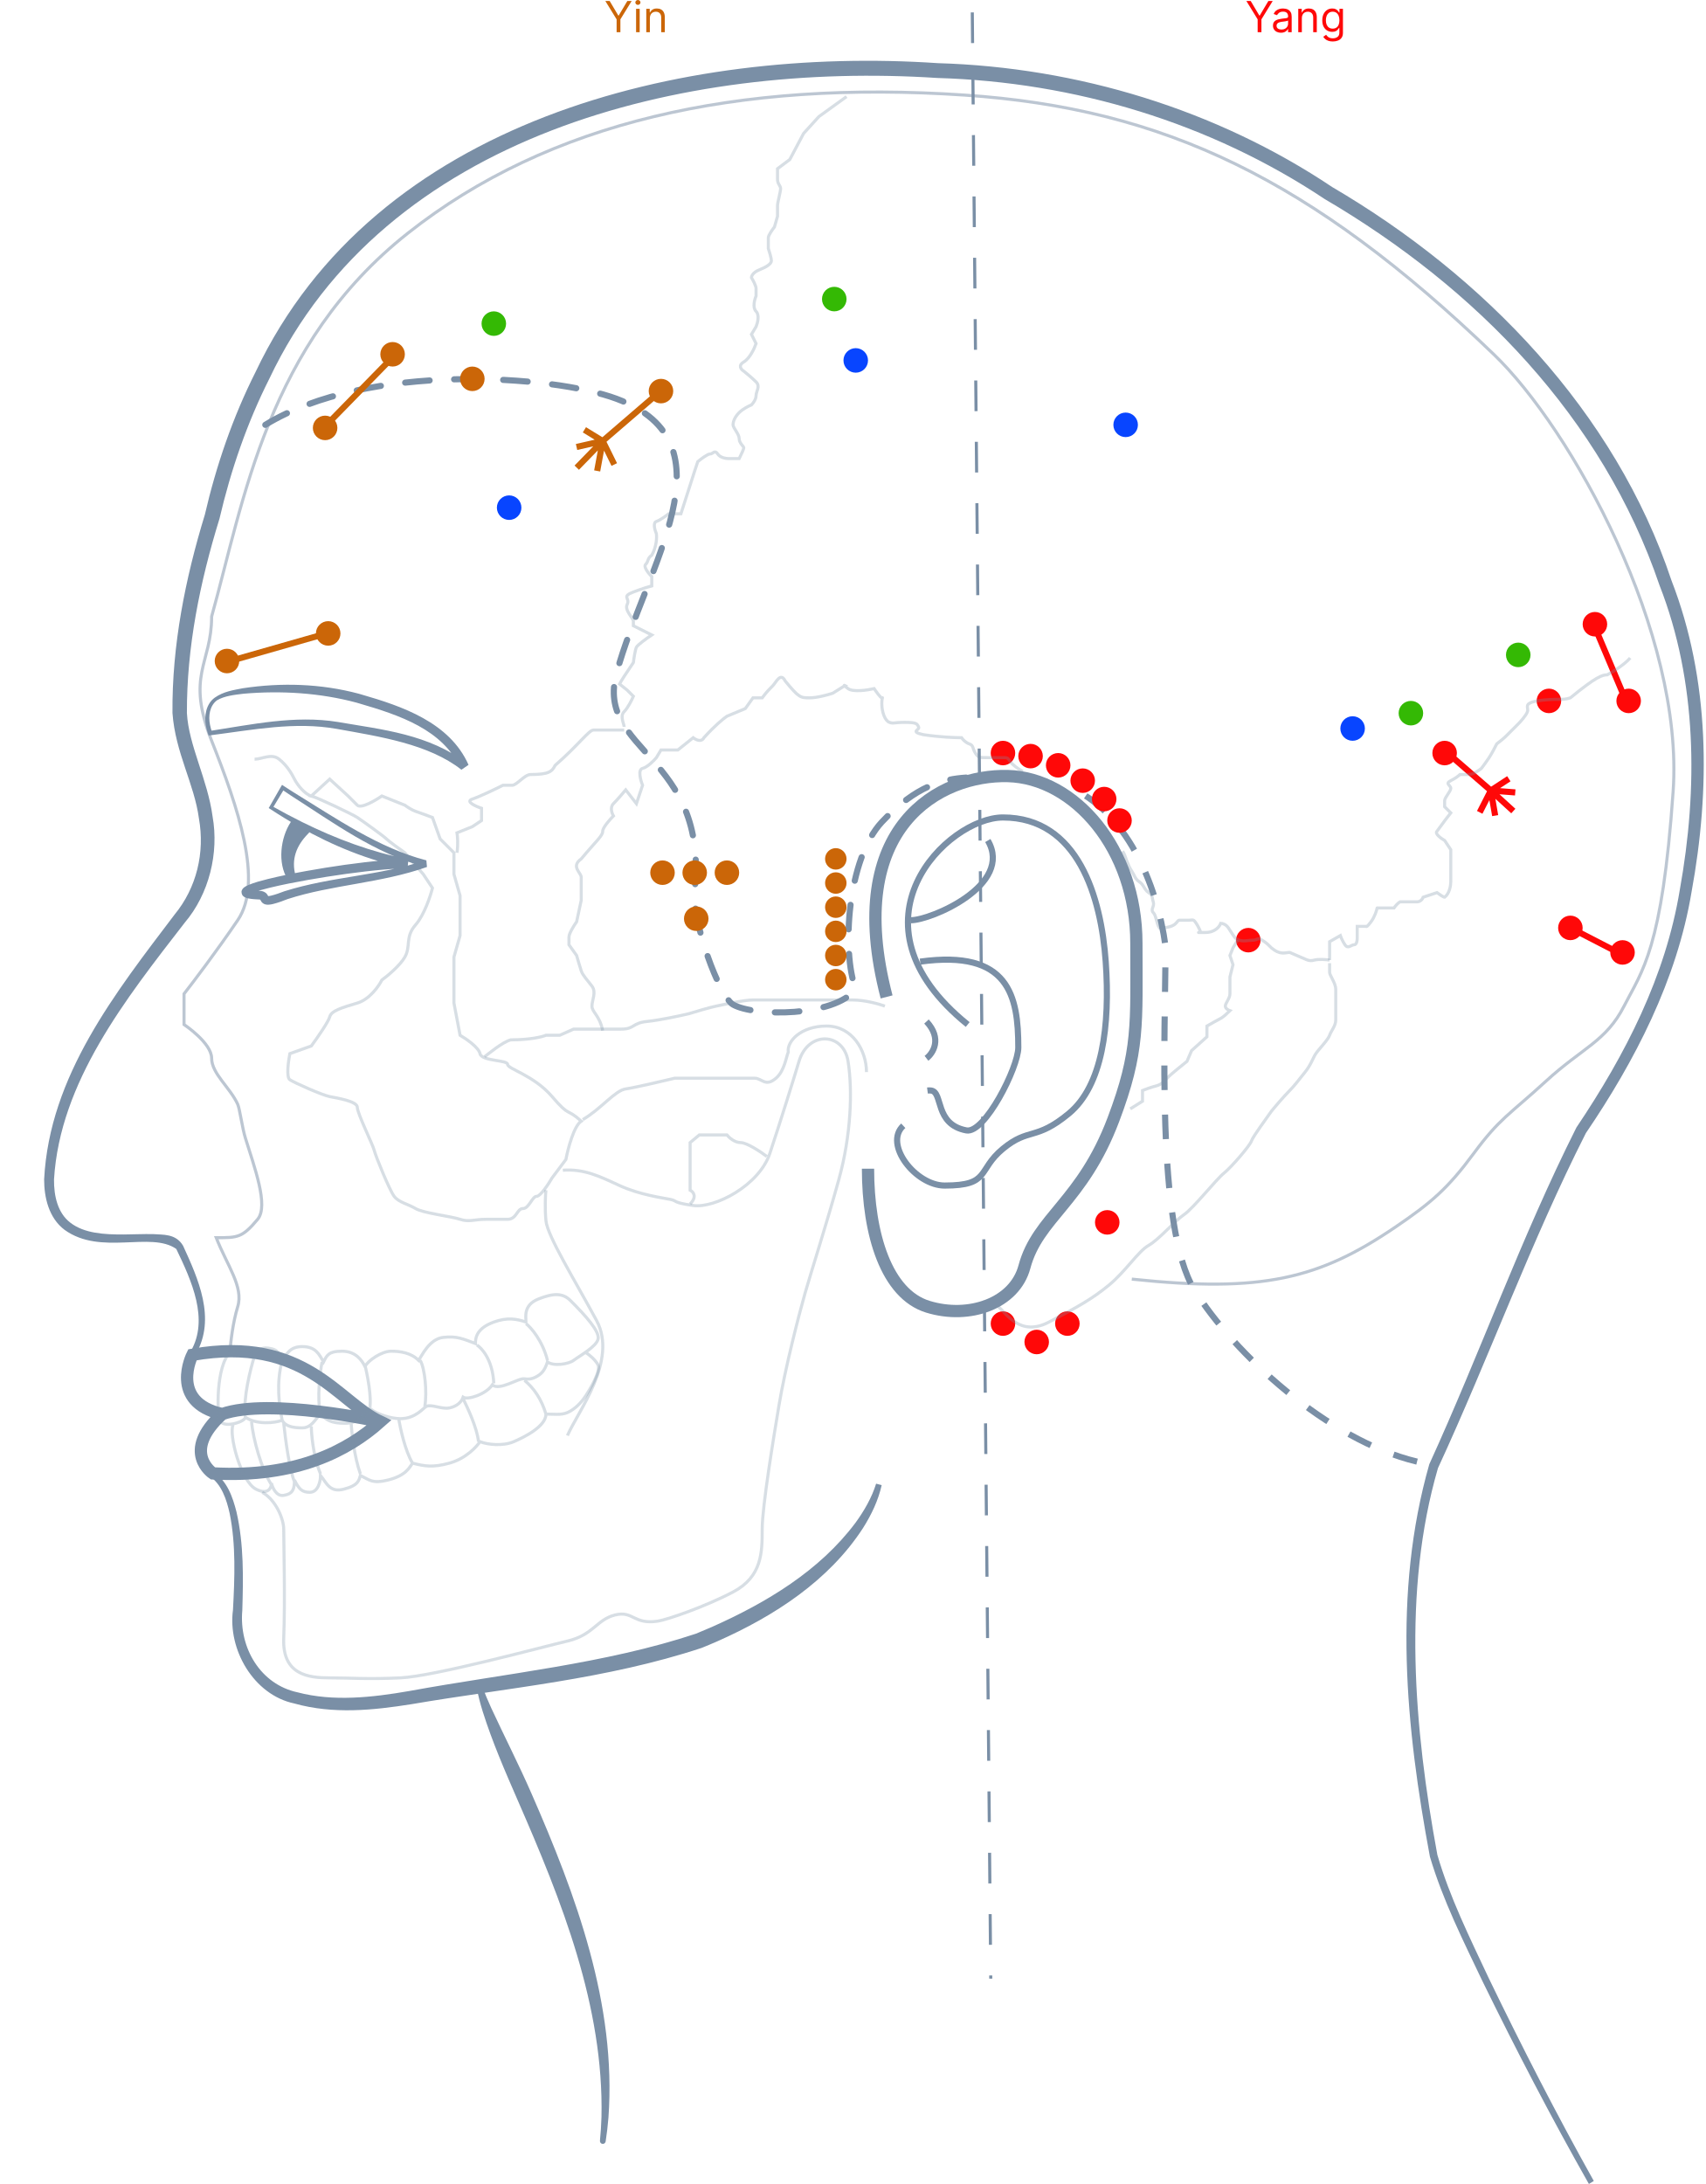
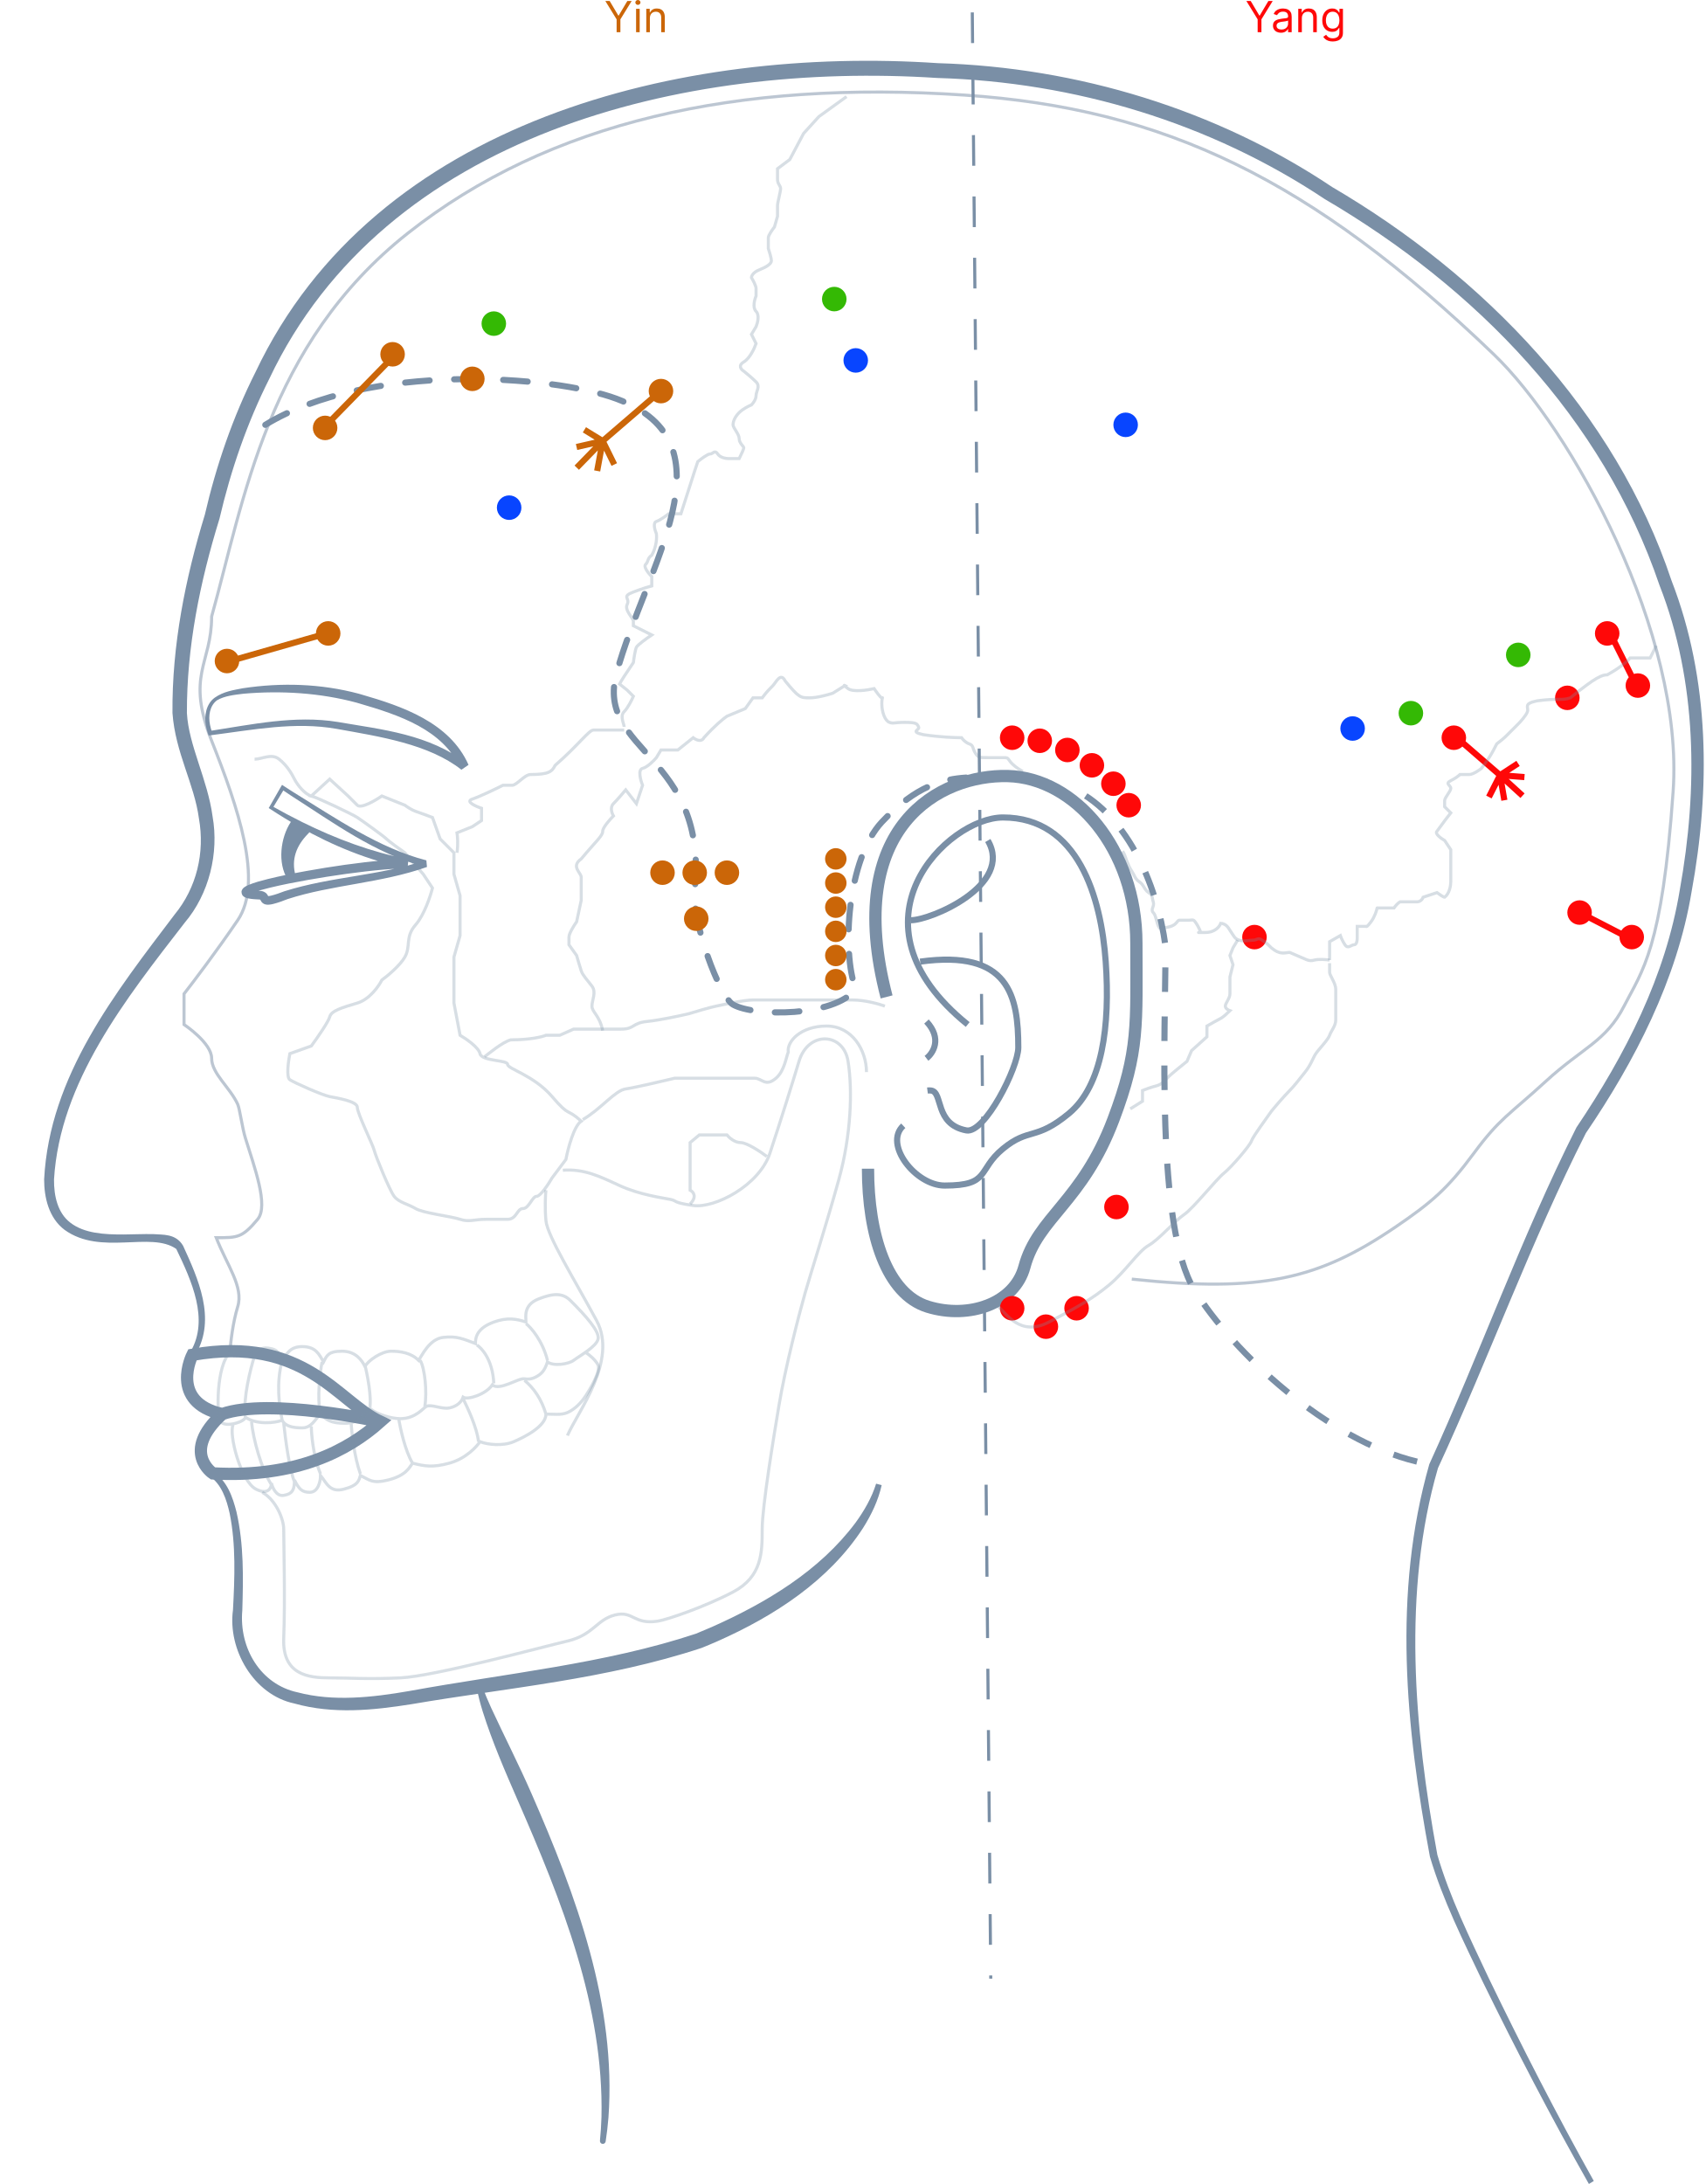
<svg xmlns="http://www.w3.org/2000/svg" width="556" height="712" viewBox="0 0 556 712" fill="none">
  <g id="Side">
    <g id="Eye organ">
      <path id="eye" d="M88.659 262.77C88.464 263.091 88.269 263.411 88.075 263.732C91.197 265.776 94.407 267.75 97.673 269.591C108.517 275.712 120.249 280.532 132.583 283.04L132.872 280.103C130.279 280.097 127.685 280.263 125.148 280.475C116.627 281.222 108.173 282.469 99.781 283.97C95.573 284.735 91.418 285.557 87.209 286.6C85.121 287.136 83.03 287.657 80.914 288.549C80.617 288.68 80.31 288.83 80.049 288.986C79.9 289.073 79.686 289.212 79.515 289.357C79.425 289.431 79.337 289.513 79.249 289.61C79.108 289.766 78.957 289.967 78.847 290.253C78.568 290.811 78.867 291.819 79.295 292.136C79.535 292.352 79.591 292.369 79.714 292.446C79.825 292.51 79.934 292.562 80.043 292.609C80.153 292.655 80.263 292.695 80.375 292.731C80.481 292.765 80.53 292.779 80.61 292.801C80.758 292.841 80.913 292.877 81.076 292.91C81.437 292.982 81.683 293.016 81.96 293.052C82.234 293.087 82.549 293.12 82.85 293.145C83.344 293.187 83.894 293.22 84.507 293.244C84.786 293.245 84.98 293.338 84.877 293.283C84.836 293.256 84.799 293.182 84.847 293.268C84.897 293.346 84.971 293.591 85.242 293.978C85.506 294.374 86.073 294.738 86.483 294.834C86.896 294.948 87.241 294.949 87.511 294.941C88.08 294.915 88.523 294.822 88.976 294.719C90.691 294.298 92.197 293.715 93.748 293.117C108.116 288.439 124.292 287.931 139.204 282.642L139.011 280.482C123.594 276.538 109.51 266.754 95.625 258.239C94.578 257.57 93.543 256.903 92.522 256.243L91.964 255.865L91.61 256.454C90.367 258.624 89.124 260.795 87.882 262.966C88.205 263.156 88.528 263.346 88.852 263.536C90.142 261.393 91.432 259.25 92.722 257.106L91.81 257.317C92.818 258.001 93.842 258.69 94.878 259.383C108.744 268.235 122.147 278.185 138.673 282.69L138.48 280.529C123.814 285.514 108.123 285.716 92.755 290.546C91.26 291.112 89.75 291.668 88.348 291.997C87.994 292.077 87.655 292.134 87.415 292.14C87.305 292.145 87.214 292.128 87.249 292.134C87.272 292.125 87.482 292.257 87.514 292.322C87.555 292.492 87.332 291.595 86.559 291.02C85.803 290.485 85.145 290.457 84.628 290.419C84.05 290.393 83.54 290.358 83.099 290.318C82.829 290.293 82.555 290.263 82.327 290.232C82.099 290.201 81.898 290.171 81.649 290.12C81.422 290.071 81.284 290.033 81.159 289.982C81.132 289.977 81.105 289.931 81.262 290.065C81.347 290.144 81.487 290.316 81.554 290.572C81.624 290.832 81.586 291.1 81.521 291.264C81.368 291.603 81.328 291.552 81.344 291.556C81.354 291.547 81.43 291.494 81.503 291.452C81.628 291.378 81.838 291.274 82.066 291.175C83.774 290.462 85.896 289.917 87.906 289.418C92.013 288.422 96.135 287.624 100.303 286.88C108.616 285.422 117.03 284.197 125.401 283.464C127.887 283.256 130.428 283.084 132.872 283.069L133.161 280.132C121.155 277.803 109.553 273.472 98.516 268.001C95.192 266.355 91.897 264.591 88.659 262.77ZM88.075 263.732L88.659 262.77L88.852 263.536L87.882 262.966L87.605 263.425L88.075 263.732Z" fill="#7A8FA6" />
      <path id="eye1" d="M100.926 271.292C99.064 269.886 97.201 268.48 95.339 267.074C95.155 267.379 94.985 267.671 94.808 267.981C91.379 273.183 90.486 281.408 93.735 286.597C93.889 286.901 94.045 287.19 94.209 287.486C95.016 287.148 95.822 286.809 96.629 286.471C96.543 286.171 96.467 285.883 96.392 285.585C94.839 280.127 96.673 275.708 100.324 271.926C100.524 271.71 100.719 271.506 100.926 271.292Z" fill="#7A8FA6" />
      <path id="eyebrow" d="M70.036 227.427C70.265 227.724 70.494 228.02 70.724 228.317C73.146 226.867 76.423 226.518 79.44 226.154C91.743 225.086 104.388 225.888 116.201 229.055C116.492 229.137 116.781 229.222 117.067 229.308C130.286 233.173 144.396 237.806 150.246 250.65L152.557 249.062C139.799 239.281 124.682 237.883 110.161 235.369C96.14 233.078 81.928 236.233 68.447 238.285L69.163 238.729C68.867 237.988 68.626 237.119 68.467 236.282C67.88 233.383 68.36 230.113 70.724 228.317C70.494 228.02 70.265 227.724 70.036 227.427C67.178 229.472 66.546 233.377 67.121 236.52C67.278 237.455 67.494 238.347 67.837 239.271L68.043 239.758L68.553 239.715C82.52 237.936 96.135 235.178 109.839 237.631C123.92 240.159 139.769 242.556 150.443 250.938L152.755 249.35C146.601 235.445 130.931 230.196 117.933 226.436C117.631 226.345 117.327 226.256 117.02 226.169C104.61 222.853 91.744 222.478 79.194 224.371C76.081 224.976 72.875 225.432 70.036 227.427ZM70.724 228.317L70.036 227.427L70.724 228.317Z" fill="#7A8FA6" />
    </g>
    <g id="Ear organ">
      <path id="Vector 6" d="M315.5 334C274 300.5 309 266.5 327 266.5C351.5 266.5 359 292.5 360.5 313.5C362 334.5 359.375 354 348.5 363C337.625 372 335.5 367.5 327 374.5C318.5 381.5 323 386.5 308 386.5C298.513 386.5 288 373 294.5 367" stroke="#7A8FA6" stroke-width="2" />
      <path id="Vector 8" d="M302.376 355.519C302.753 355.471 303.149 355.468 303.562 355.519C307.562 356.019 304.562 366.519 315.062 368.519C321.062 369.662 332 347.981 332 341.5C332 324.692 329 309.5 300 313.5" stroke="#7A8FA6" stroke-width="2" />
      <path id="ear" d="M289.062 325C274.5 269 306.852 252.461 328.562 253C350.272 253.539 370.5 276.645 370.5 307.5C370.5 333.923 371.5 342.5 363 365C352.836 391.904 338.342 396.822 334 413C330.784 424.984 315.938 430.153 302.5 426C289.062 421.847 283 402.481 283 381" stroke="#7A8FA6" stroke-width="4" />
      <path id="Vector 7" d="M297 300C303.5 300 330.562 288.519 322.062 274.019" stroke="#7A8FA6" stroke-width="2" />
      <path id="ear-part" d="M302.062 333.019C307.262 338.619 304.229 343.353 302.062 345.019" stroke="#7A8FA6" stroke-width="2" />
    </g>
    <g id="Hair lines">
      <path id="hair_line1" d="M86.5 138.5C120 118 180.099 122.229 201 130C240 144.5 210.5 184.5 201 219.5C194.04 245.143 231 246 226.5 290C225.432 300.446 234.659 325.019 239 327.5C246 331.5 272 331.5 279 322.5C274.333 310 276.3 280 287.5 268C298.7 256 307.667 254 315 253.5" stroke="#7A8FA6" stroke-width="2" stroke-linecap="round" stroke-dasharray="8 8" />
      <path id="hair_line2" d="M462 476.499C432.683 469.489 402.125 441.012 389.417 420.514C376.709 400.015 380 335.463 380 308.5C377.2 287.7 367 264.5 348.5 256.5" stroke="#7A8FA6" stroke-width="2" stroke-dasharray="8 8" />
      <path id="coronal_line" d="M317.003 4.043L323.02 645.052" stroke="#7A8FA6" stroke-dasharray="10 10" />
    </g>
    <path id="Yang" d="M406.358 0.318H407.77L410.594 5.071H410.713L413.537 0.318H414.949L411.27 6.304V10.5H410.037V6.304L406.358 0.318ZM417.634 10.679C417.15 10.679 416.71 10.588 416.316 10.405C415.922 10.22 415.608 9.953 415.376 9.605C415.144 9.254 415.028 8.83 415.028 8.332C415.028 7.895 415.115 7.54 415.287 7.268C415.459 6.993 415.69 6.778 415.978 6.622C416.266 6.466 416.585 6.35 416.933 6.274C417.284 6.195 417.637 6.132 417.991 6.085C418.455 6.026 418.832 5.981 419.12 5.951C419.412 5.918 419.624 5.863 419.756 5.787C419.892 5.711 419.96 5.578 419.96 5.389V5.349C419.96 4.859 419.826 4.478 419.558 4.206C419.292 3.934 418.89 3.798 418.349 3.798C417.789 3.798 417.35 3.921 417.032 4.166C416.714 4.411 416.49 4.673 416.361 4.952L415.247 4.554C415.446 4.09 415.711 3.729 416.043 3.47C416.377 3.208 416.742 3.026 417.136 2.923C417.534 2.817 417.925 2.764 418.31 2.764C418.555 2.764 418.837 2.794 419.155 2.854C419.476 2.91 419.786 3.028 420.085 3.207C420.386 3.386 420.636 3.656 420.835 4.017C421.034 4.378 421.134 4.862 421.134 5.469V10.5H419.96V9.466H419.901C419.821 9.632 419.688 9.809 419.503 9.998C419.317 10.187 419.07 10.348 418.762 10.48C418.454 10.613 418.078 10.679 417.634 10.679ZM417.812 9.625C418.277 9.625 418.668 9.534 418.986 9.352C419.307 9.169 419.549 8.934 419.712 8.646C419.877 8.357 419.96 8.054 419.96 7.736V6.662C419.911 6.722 419.801 6.776 419.632 6.826C419.466 6.872 419.274 6.914 419.055 6.95C418.84 6.983 418.629 7.013 418.424 7.04C418.222 7.063 418.058 7.083 417.932 7.099C417.627 7.139 417.342 7.204 417.077 7.293C416.815 7.38 416.603 7.51 416.44 7.686C416.281 7.858 416.202 8.094 416.202 8.392C416.202 8.8 416.353 9.108 416.654 9.317C416.959 9.522 417.345 9.625 417.812 9.625ZM424.448 5.906V10.5H423.275V2.864H424.409V4.057H424.508C424.687 3.669 424.959 3.357 425.323 3.122C425.688 2.884 426.159 2.764 426.735 2.764C427.252 2.764 427.705 2.87 428.093 3.082C428.48 3.291 428.782 3.609 428.997 4.037C429.213 4.461 429.32 4.998 429.32 5.648V10.5H428.147V5.727C428.147 5.127 427.991 4.66 427.68 4.325C427.368 3.987 426.941 3.818 426.397 3.818C426.023 3.818 425.688 3.899 425.393 4.062C425.101 4.224 424.871 4.461 424.702 4.773C424.533 5.084 424.448 5.462 424.448 5.906ZM434.547 13.523C433.98 13.523 433.493 13.45 433.085 13.304C432.678 13.162 432.338 12.973 432.066 12.737C431.798 12.505 431.584 12.257 431.425 11.992L432.359 11.335C432.465 11.474 432.6 11.633 432.762 11.812C432.924 11.995 433.147 12.152 433.428 12.285C433.713 12.421 434.086 12.489 434.547 12.489C435.163 12.489 435.672 12.339 436.073 12.041C436.474 11.743 436.675 11.276 436.675 10.639V9.088H436.575C436.489 9.227 436.366 9.4 436.207 9.605C436.052 9.807 435.826 9.988 435.531 10.147C435.24 10.303 434.845 10.381 434.348 10.381C433.732 10.381 433.178 10.235 432.688 9.943C432.2 9.652 431.814 9.227 431.529 8.67C431.247 8.114 431.107 7.438 431.107 6.642C431.107 5.86 431.244 5.179 431.519 4.599C431.794 4.015 432.177 3.565 432.668 3.246C433.158 2.925 433.725 2.764 434.368 2.764C434.865 2.764 435.259 2.847 435.551 3.013C435.846 3.175 436.071 3.361 436.227 3.57C436.386 3.775 436.509 3.944 436.595 4.077H436.714V2.864H437.848V10.719C437.848 11.375 437.699 11.909 437.401 12.32C437.106 12.734 436.708 13.037 436.207 13.229C435.71 13.425 435.157 13.523 434.547 13.523ZM434.507 9.327C434.978 9.327 435.375 9.219 435.7 9.004C436.025 8.788 436.272 8.478 436.441 8.074C436.61 7.67 436.695 7.186 436.695 6.622C436.695 6.072 436.612 5.586 436.446 5.165C436.28 4.745 436.035 4.415 435.71 4.176C435.385 3.938 434.984 3.818 434.507 3.818C434.01 3.818 433.596 3.944 433.264 4.196C432.936 4.448 432.689 4.786 432.523 5.21C432.361 5.634 432.28 6.105 432.28 6.622C432.28 7.152 432.363 7.621 432.528 8.029C432.697 8.433 432.946 8.752 433.274 8.984C433.606 9.212 434.017 9.327 434.507 9.327Z" fill="#FF0808" />
    <path id="Yin" d="M197.358 0.318H198.77L201.594 5.071H201.713L204.537 0.318H205.949L202.27 6.304V10.5H201.037V6.304L197.358 0.318ZM207.384 10.5V2.864H208.558V10.5H207.384ZM207.981 1.591C207.752 1.591 207.555 1.513 207.389 1.357C207.227 1.201 207.146 1.014 207.146 0.795C207.146 0.577 207.227 0.389 207.389 0.234C207.555 0.078 207.752 0 207.981 0C208.21 0 208.405 0.078 208.568 0.234C208.733 0.389 208.816 0.577 208.816 0.795C208.816 1.014 208.733 1.201 208.568 1.357C208.405 1.513 208.21 1.591 207.981 1.591ZM211.88 5.906V10.5H210.707V2.864H211.84V4.057H211.94C212.119 3.669 212.39 3.357 212.755 3.122C213.12 2.884 213.59 2.764 214.167 2.764C214.684 2.764 215.136 2.87 215.524 3.082C215.912 3.291 216.214 3.609 216.429 4.037C216.644 4.461 216.752 4.998 216.752 5.648V10.5H215.579V5.727C215.579 5.127 215.423 4.66 215.112 4.325C214.8 3.987 214.372 3.818 213.829 3.818C213.454 3.818 213.12 3.899 212.825 4.062C212.533 4.224 212.303 4.461 212.134 4.773C211.964 5.084 211.88 5.462 211.88 5.906Z" fill="#CB6608" />
    <g id="extra-lumbar-point">
      <circle id="I-yang" cx="460" cy="232.5" r="4" fill="#34B904" />
      <path id="H-yang" d="M499 213.5C499 215.709 497.209 217.5 495 217.5C492.791 217.5 491 215.709 491 213.5C491 211.291 492.791 209.5 495 209.5C497.209 209.5 499 211.291 499 213.5Z" fill="#34B904" />
      <circle id="H-yin" cx="161" cy="105.5" r="4" fill="#34B904" />
      <path id="I-yin" d="M276 97.5C276 99.709 274.209 101.5 272 101.5C269.791 101.5 268 99.709 268 97.5C268 95.291 269.791 93.5 272 93.5C274.209 93.5 276 95.291 276 97.5Z" fill="#34B904" />
    </g>
    <g id="ear-points">
      <circle id="extra-ear-yin" cx="279" cy="117.5" r="4" fill="#0845FF" />
      <circle id="extra-ear-yang" cx="367" cy="138.5" r="4" fill="#0845FF" />
      <circle id="ear-yang" cx="441" cy="237.5" r="4" fill="#0845FF" />
      <circle id="ear-yin" cx="166" cy="165.5" r="4" fill="#0845FF" />
    </g>
    <g id="basic-yang">
      <g id="G3-yang">
-         <circle id="G1-yang" cx="327" cy="431.5" r="4" fill="#FF0808" />
-         <path id="G2-yang" d="M342 437.5C342 439.709 340.209 441.5 338 441.5C335.791 441.5 334 439.709 334 437.5C334 435.291 335.791 433.5 338 433.5C340.209 433.5 342 435.291 342 437.5Z" fill="#FF0808" />
-         <path id="G3-yang_2" d="M352 431.5C352 433.709 350.209 435.5 348 435.5C345.791 435.5 344 433.709 344 431.5C344 429.291 345.791 427.5 348 427.5C350.209 427.5 352 429.291 352 431.5Z" fill="#FF0808" />
+         <circle id="G1-yang" cx="330" cy="426.5" r="4" fill="#FF0808" />
+         <path id="G2-yang" d="M345 432.5C345 434.709 343.209 436.5 341 436.5C338.791 436.5 337 434.709 337 432.5C337 430.291 338.791 428.5 341 428.5C343.209 428.5 345 430.291 345 432.5Z" fill="#FF0808" />
+         <path id="G3-yang_2" d="M355 426.5C355 428.709 353.209 430.5 351 430.5C348.791 430.5 347 428.709 347 426.5C347 424.291 348.791 422.5 351 422.5C353.209 422.5 355 424.291 355 426.5Z" fill="#FF0808" />
      </g>
-       <circle id="F-yang" cx="361" cy="398.5" r="4" fill="#FF0808" />
+       <circle id="F-yang" cx="364" cy="393.5" r="4" fill="#FF0808" />
      <g id="D1-6-yang">
-         <path id="D6-yang" d="M369 267.5C369 269.709 367.209 271.5 365 271.5C362.791 271.5 361 269.709 361 267.5C361 265.291 362.791 263.5 365 263.5C367.209 263.5 369 265.291 369 267.5Z" fill="#FF0808" />
-         <path id="D5-yang" d="M364 260.5C364 262.709 362.209 264.5 360 264.5C357.791 264.5 356 262.709 356 260.5C356 258.291 357.791 256.5 360 256.5C362.209 256.5 364 258.291 364 260.5Z" fill="#FF0808" />
-         <circle id="D4-yang" cx="353" cy="254.5" r="4" fill="#FF0808" />
-         <path id="D3-yang" d="M349 249.5C349 251.709 347.209 253.5 345 253.5C342.791 253.5 341 251.709 341 249.5C341 247.291 342.791 245.5 345 245.5C347.209 245.5 349 247.291 349 249.5Z" fill="#FF0808" />
-         <circle id="D2-yang" cx="336" cy="246.5" r="4" fill="#FF0808" />
-         <circle id="D1-yang" cx="327" cy="245.5" r="4" fill="#FF0808" />
+         <path id="D6-yang" d="M372 262.5C372 264.709 370.209 266.5 368 266.5C365.791 266.5 364 264.709 364 262.5C364 260.291 365.791 258.5 368 258.5C370.209 258.5 372 260.291 372 262.5Z" fill="#FF0808" />
+         <path id="D5-yang" d="M367 255.5C367 257.709 365.209 259.5 363 259.5C360.791 259.5 359 257.709 359 255.5C359 253.291 360.791 251.5 363 251.5C365.209 251.5 367 253.291 367 255.5Z" fill="#FF0808" />
+         <circle id="D4-yang" cx="356" cy="249.5" r="4" fill="#FF0808" />
+         <path id="D3-yang" d="M352 244.5C352 246.709 350.209 248.5 348 248.5C345.791 248.5 344 246.709 344 244.5C344 242.291 345.791 240.5 348 240.5C350.209 240.5 352 242.291 352 244.5Z" fill="#FF0808" />
+         <circle id="D2-yang" cx="339" cy="241.5" r="4" fill="#FF0808" />
+         <circle id="D1-yang" cx="330" cy="240.5" r="4" fill="#FF0808" />
      </g>
-       <circle id="D-yang" cx="407" cy="306.5" r="4" fill="#FF0808" />
-       <path id="c---yang" d="M472.082 245.593L486.063 257.709M493.394 264.405L486.063 257.709M487.475 265.892L486.063 257.709M486.063 257.709L494.023 258.334M486.063 257.709L482.437 264.834M486.063 257.709L491.932 253.876" stroke="#FF0808" stroke-width="2" />
-       <circle id="C-yang" cx="471" cy="245.5" r="4" fill="#FF0808" />
+       <circle id="D-yang" cx="409" cy="305.5" r="4" fill="#FF0808" />
+       <path id="c---yang" d="M475.082 240.593L489.063 252.709M496.394 259.405L489.063 252.709M490.475 260.892L489.063 252.709M489.063 252.709L497.023 253.334M489.063 252.709L485.437 259.834M489.063 252.709L494.932 248.876" stroke="#FF0808" stroke-width="2" />
+       <circle id="C-yang" cx="474" cy="240.5" r="4" fill="#FF0808" />
      <g id="E-yang">
-         <circle id="E12-yang" cx="529" cy="310.5" r="4" fill="#FF0808" />
-         <path id="e---yang" d="M513 303L528.5 311" stroke="#FF0808" stroke-width="2" />
-         <circle id="E1-yang" cx="512" cy="302.5" r="4" fill="#FF0808" />
+         <circle id="E12-yang" cx="532" cy="305.5" r="4" fill="#FF0808" />
+         <path id="e---yang" d="M516 298L531.5 306" stroke="#FF0808" stroke-width="2" />
+         <circle id="E1-yang" cx="515" cy="297.5" r="4" fill="#FF0808" />
      </g>
-       <path id="B-yang" d="M509 228.5C509 230.709 507.209 232.5 505 232.5C502.791 232.5 501 230.709 501 228.5C501 226.291 502.791 224.5 505 224.5C507.209 224.5 509 226.291 509 228.5Z" fill="#FF0808" />
-       <g id="Group 2">
-         <circle id="A8-yang" cx="520" cy="203.5" r="4" fill="#FF0808" />
-         <circle id="A1-yang" cx="531" cy="228.5" r="4" fill="#FF0808" />
-         <path id="a---yang" d="M520 204.5L529.5 227" stroke="#FF0808" stroke-width="2" />
-       </g>
+       <path id="B-yang" d="M515 227.5C515 229.709 513.209 231.5 511 231.5C508.791 231.5 507 229.709 507 227.5C507 225.291 508.791 223.5 511 223.5C513.209 223.5 515 225.291 515 227.5Z" fill="#FF0808" />
+       <circle id="A8-yang" cx="524" cy="206.5" r="4" fill="#FF0808" />
+       <circle id="A1-yang" cx="534" cy="223.5" r="4" fill="#FF0808" />
+       <path id="a---yang" d="M526 208.5L533 222.5" stroke="#FF0808" stroke-width="2" />
    </g>
    <g id="basic-yin">
      <circle id="G3-yin" cx="237" cy="284.5" r="4" fill="#CB6608" />
      <path id="G2-yin" d="M230.5 284.5C230.5 286.709 228.709 288.5 226.5 288.5C224.291 288.5 222.5 286.709 222.5 284.5C222.5 282.291 224.291 280.5 226.5 280.5C228.709 280.5 230.5 282.291 230.5 284.5Z" fill="#CB6608" />
      <circle id="G1-yin" cx="216" cy="284.5" r="4" fill="#CB6608" />
      <circle id="E1-yin" cx="107" cy="206.5" r="4" fill="#CB6608" />
      <path id="e---yin" d="M75 215.5L90.75 211L106.5 206.5" stroke="#CB6608" stroke-width="2" />
      <circle id="E12-yin" cx="74" cy="215.5" r="4" fill="#CB6608" />
      <circle id="D-yin" cx="227" cy="299.5" r="4" fill="#CB6608" />
      <path id="c---yin" d="M213.919 128.769L196.5 143.77M188.041 152.463L196.5 143.77M187.976 145.722L196.5 143.77M196.5 143.77L194.698 153.527M196.5 143.77L190.533 140.122M196.5 143.77L200.279 151.44" stroke="#CB6608" stroke-width="2" />
      <circle id="C-yin" cx="215.5" cy="127.5" r="4" fill="#CB6608" />
      <circle id="B-yin" cx="154" cy="123.5" r="4" fill="#CB6608" />
      <g id="Group 3">
        <circle id="YNSA-A1-yin" cx="106" cy="139.5" r="4" fill="#CB6608" />
        <path id="a---yin" d="M127.5 117L106 139" stroke="#CB6608" stroke-width="2" />
        <circle id="YNSA-A8-yin" cx="128" cy="115.5" r="4" fill="#CB6608" />
      </g>
      <g id="D1-6-yin">
        <circle id="D6-yin" cx="272.5" cy="319.375" r="3.5" fill="#CB6608" />
        <circle id="D5-yin" cx="272.5" cy="311.5" r="3.5" fill="#CB6608" />
        <circle id="D4-yin" cx="272.5" cy="303.625" r="3.5" fill="#CB6608" />
        <circle id="D3-yin" cx="272.5" cy="295.75" r="3.5" fill="#CB6608" />
        <circle id="D2-yin" cx="272.5" cy="287.875" r="3.5" fill="#CB6608" />
        <circle id="D1-yin" cx="272.5" cy="280" r="3.5" fill="#CB6608" />
      </g>
    </g>
    <g id="silouette">
      <path id="lips" d="M72.421 461.007C87.797 455.555 124 463.485 124 463.485M124 463.485C110.076 457.042 99.493 435.234 62.733 441.677C62.733 441.677 54.935 457.042 72.421 461.007C58.834 473.398 69.417 480.337 69.417 480.337C96.708 481.824 113.418 472.902 124 463.485Z" stroke="#7A8FA6" stroke-width="4" />
      <path id="silouette_2" d="M287.457 484.16C286.852 484.003 286.248 483.846 285.643 483.689C284.211 488.285 281.751 492.542 278.903 496.456C267.202 512.099 249.874 522.487 232.072 530.412C230.333 531.177 228.669 531.879 226.901 532.595C197.306 542.418 164.827 545.538 133.435 551.285C121.295 553.396 108.622 554.787 97.013 551.71C84.953 549.133 77.9 537.27 78.999 525.008C79.322 514.366 79.531 503.553 77.112 492.93C75.876 488.091 74.095 482.727 69.384 479.706C69.052 480.235 68.72 480.765 68.388 481.294C72.195 483.835 73.862 488.777 74.891 493.437C76.946 503.649 76.516 514.332 75.957 524.866C74.213 537.612 82.584 552.52 95.959 555.349C108.653 558.917 121.698 557.558 134.181 555.575C165.631 550.195 197.584 547.537 228.775 537.228C230.589 536.495 232.298 535.775 234.087 534.988C252.375 526.857 270.21 515.377 281.384 498.142C284.095 493.836 286.345 489.175 287.457 484.16Z" fill="#7A8FA6" />
      <path id="silouette_3" d="M62.199 440.513C62.733 440.838 63.267 441.162 63.801 441.487C70.626 429.891 64.508 416.678 59.693 406.125C57.305 402.074 53.087 402.593 49.977 402.328C46.716 402.261 43.503 402.434 40.342 402.451C34.107 402.476 27.474 402.145 22.891 398.568C18.834 395.441 17.549 389.931 17.611 384.5C19.528 352.751 40.906 325.749 60.239 300.785C68.174 291.428 71.439 278.113 69.302 266.134C67.687 254.137 61.51 243.004 60.938 232.458C60.866 210.98 65.179 189.773 71.536 169.173L71.579 169.013C75.272 153.215 80.558 137.868 87.803 123.486C125.497 43.797 222.864 20.022 305.583 25.421C350.399 26.713 394.517 40.017 431.883 64.882C481.213 93.822 522.482 136.137 541.041 190.764C553.334 222.086 553.636 257.035 547.668 290.116C543.04 318.271 529.983 343.757 513.961 367.578C495.863 403.58 482.555 441.123 466.004 477.333C453.982 519.464 458.332 563.236 466.202 605.3C470.436 619.583 477.064 632.69 483.356 645.933C494.315 668.299 505.729 690.291 518.034 711.99C518.566 711.663 519.099 711.337 519.632 711.01C507.557 689.43 496.209 667.286 485.407 644.943C479.213 631.751 472.623 618.443 468.626 604.681C461.015 563.479 457.175 518.635 468.824 478.626C485.54 442.45 499.239 404.521 517.039 369.422C532.985 345.963 546.748 319.439 551.498 290.81C557.658 257.282 557.534 221.566 544.959 189.236C526.591 134.125 483.681 89.879 434.386 61.004C396.564 35.684 351.197 21.92 305.786 20.59C222.553 14.984 122.285 38.991 83.337 121.237C75.889 136.023 70.496 151.759 66.762 167.892L66.805 167.732C60.413 188.589 56.039 210.438 56.231 232.458C57.178 245.443 63.338 255.497 64.856 266.819C66.846 277.94 64.114 289.413 56.93 298.142C37.67 323.591 16.123 350.718 14.389 384.5C14.39 390.325 15.863 397.022 21.047 400.935C32.858 409.476 49.154 401.304 57.476 407.171C62.499 417.619 68.197 430.108 62.199 440.513Z" fill="#7A8FA6" />
      <path id="neck-front" d="M157.268 549.773C157.191 549.546 157.037 549.348 156.828 549.226C156.618 549.105 156.372 549.068 156.14 549.126C155.908 549.184 155.708 549.332 155.58 549.538C155.452 549.744 155.41 549.991 155.449 550.227C155.449 550.227 155.449 550.227 155.449 550.227C155.885 552.808 156.585 555.37 157.358 557.891C160.501 567.877 164.661 577.436 168.768 586.855C183.154 619.772 196.891 654.06 196.103 690.212C196.024 692.768 195.86 695.333 195.605 697.881C195.58 698.125 195.649 698.371 195.801 698.566C195.953 698.76 196.174 698.887 196.418 698.918C196.661 698.949 196.907 698.882 197.103 698.732C197.298 698.582 197.427 698.361 197.465 698.119C197.465 698.119 197.465 698.119 197.465 698.119C197.864 695.542 198.166 692.94 198.377 690.34C201.037 653.469 187.803 617.884 173.345 584.843C169.218 575.379 164.462 566.111 160.163 556.828C159.1 554.483 158.075 552.124 157.268 549.773Z" fill="#7A8FA6" />
    </g>
    <g id="sutures">
      <path id="Vector 53" d="M83 247.5C85.5 247.5 88.5 245.5 91 247.5C93.5 249.5 95 252 96 254C97 256 99.5 259 101.5 259.5M101.5 259.5C103.5 260 115 265.5 116.5 266.5C118 267.5 125 272.5 126 273.5C126.8 274.3 130.333 276.833 132 278L138 285L141 289.5C140.333 292.167 138.3 298.3 135.5 301.5C132 305.5 134 308.5 132 312C130.4 314.8 126.333 318.167 124.5 319.5C123.5 321.5 120.5 325.8 116.5 327C111.5 328.5 108 329.5 107.5 331.5C107.1 333.1 103.333 338.5 101.5 341L94.5 343.5C94 346 93.3 351.2 94.5 352C96 353 105 357 107.5 357.5C110 358 116.5 359 116.5 361C116.5 363 121.5 373 122 375C122.5 377 127 388 128.5 390C130 392 133 392.5 135.5 394C138 395.5 147 396.5 150 397.5C153 398.5 154.5 397.5 158.5 397.5C162.5 397.5 162.5 397.5 165.5 397.5C168.5 397.5 168.5 394 170.5 394C172.5 394 173.5 390 175 390C176.2 390 178.833 386 180 384L184.5 378C185.167 374.5 187.1 367.1 189.5 365.5C184.5 361 186 364.5 180 357.5C174 350.5 165.5 348.5 165.5 347C165.5 345.5 157 346 156.5 343.5C156.1 341.5 152 338.667 150 337.5L148 327V317.5V312L150 305V297V292L148 285V278L143.5 273.5L141 266.5C139.667 266 136.7 264.9 135.5 264.5C134.3 264.1 132.667 263 132 262.5L124.5 259.5C122.333 261 117.7 263.7 116.5 262.5C115.3 261.3 114 260 113.5 259.5L107.5 254L101.5 259.5Z" stroke="#7A8FA6" stroke-opacity="0.3" />
      <path id="Vector 54" d="M158 344.5C159.333 343.5 163.7 339.8 166.5 339C172.9 339 176.833 338 178 337.5H182.5L187 335.5H195.5C196.333 335.5 198.9 335.5 202.5 335.5C207 335.5 206 333.5 211 333C215 332.6 221.667 331.167 224.5 330.5C226.667 329.833 231.5 328.4 233.5 328C236 327.5 242.5 326 245.5 326C248.5 326 252.5 326 254 326C255.5 326 257 326 263 326C269 326 268.5 326 271 326C273.5 326 273 326 278 326C282 326 286.667 327.333 288.5 328" stroke="#7A8FA6" stroke-opacity="0.3" />
      <path id="Vector 55" d="M190 365C196 361.5 200.5 355.5 204 355C206.8 354.6 215.833 352.5 220 351.5C220.5 351.5 221.8 351.5 223 351.5C224.2 351.5 230.833 351.5 234 351.5H241C241.833 351.5 244 351.5 246 351.5C248.5 351.5 249.5 354.5 253 351.5C255.8 349.1 256.333 344.5 257 343C256.5 339.5 261.1 334.5 269.5 334.5C277.9 334.5 282.5 342.5 282.5 349.5" stroke="#7A8FA6" stroke-opacity="0.3" />
      <path id="Vector 56" d="M185 468C188.5 460 201.5 443.5 194.5 430.5C187.5 417.5 178.5 403 178 398C177.6 394 177.833 389 178 388" stroke="#7A8FA6" stroke-opacity="0.3" />
      <path id="Vector 57" d="M183.5 381.5C190.5 381 195.5 383.5 202 386.5C208.5 389.5 216 390.5 218.5 391C221 391.5 219 392 226 393C233 394 247.5 386.5 251 376C254.5 365.5 258.825 351.585 260.5 346C263.5 336 275 336.5 276.5 346C278 355.5 277.5 370 273.5 384.5C269.5 399 264.5 414.5 262.5 421.5C260.5 428.5 256 446 254 458C252.436 467.384 248.5 491 248.5 498.5C248.5 506 248.5 514 239 519C229.761 523.863 217.465 528.044 214.5 528.5C206.5 529.731 206.5 525 200.5 526.5C194.5 528 193.5 533 185 535C176.5 537 141.5 546.5 130.5 547C119.5 547.5 114.5 547 107.5 547C100.5 547 92 546 92.5 534C93 522 92.5 502.5 92.5 498.5C92.5 495.3 90 489 85.5 486.5" stroke="#7A8FA6" stroke-opacity="0.3" />
      <path id="Vector 58" d="M149 278C149.4 275.2 149.167 272.5 149 271.5L154 269.5L157 267.5V263.5C155 262.833 151.6 261.3 154 260.5C156.4 259.7 161.667 257.167 164 256C164.5 256 165.8 256 167 256C168.5 256 171 252.5 173 252.5C179 252.5 180 251.5 181 249.5C188.5 243 192 238 193.5 238C194.7 238 197 238 198 238H203.5" stroke="#7A8FA6" stroke-opacity="0.3" />
      <path id="Vector 59" d="M203.5 237C203.5 236 202 233.5 203.5 232C204.7 230.8 206 228.167 206.5 227L204.5 225L202 223C202.167 222.667 202.7 221.7 203.5 220.5C204.3 219.3 205.833 217 206.5 216C206.667 214.667 207.1 211.8 207.5 211C207.9 210.2 211 208 212.5 207L209.5 205.5L206.5 204C206.5 203.833 206.5 203.3 206.5 202.5C206.5 201.5 203.5 199 204.5 197C205.5 195 202.5 194.5 206.5 193C209.7 191.8 211.833 191.167 212.5 191V188C211.5 187 209.7 184.8 210.5 184C211.5 183 211 182 212.5 181C214.1 178.2 214.167 175.167 214 174C213.5 172.833 212.8 170.4 214 170C215.2 169.6 217.167 168.167 218 167.5H222L226.5 153.5L227.5 150.5C228.5 149.667 230.7 148 231.5 148C232.5 148 233 146.5 234 148C234.8 149.2 236.667 149.5 237.5 149.5H241C241.5 148.5 242.5 146.4 242.5 146C242.5 145.5 241 144.5 241 143C241 141.5 239 139.5 239 138.5C239 137.5 239.5 136 241 134.5C242.2 133.3 244.167 132.333 245 132C245.5 131.5 246.5 130.2 246.5 129C246.5 127.5 248 126 246.5 124.5C245.3 123.3 243.333 121.667 242.5 121C241.667 120.5 240.5 119.2 242.5 118C244.5 116.8 246 113.5 246.5 112L245 109L246.5 106.5C247 105.333 247.7 102.7 246.5 101.5C245.3 100.3 246 97.667 246.5 96.5C246.5 96 246.5 94.8 246.5 94C246.5 93.2 245.5 91.333 245 90.5C245 90 245.5 88.8 247.5 88C250 87 251.5 86 251.5 85C251.5 84.2 250.833 82 250.5 81C250.5 80.167 250.5 78.3 250.5 77.5C250.5 76.7 251.833 74.833 252.5 74L253.5 70.5C253.5 69.667 253.5 67.8 253.5 67C253.5 66 254.5 62.5 254.5 61.5C254.5 60.5 253.5 60 253.5 58.5C253.5 57.3 253.5 55.667 253.5 55L257.5 52L262 43.5L267 38L276 31.5" stroke="#7A8FA6" stroke-opacity="0.3" />
      <path id="Vector 60" d="M196.5 336C195.5 331 193 330 193 328C193 326 194.5 323.5 193 321.5C191.5 319.5 190 318 189.5 316.5C189.1 315.3 188.333 312.667 188 311.5L185.5 308C185.5 307.667 185.5 306.7 185.5 305.5C185.5 304.3 187.167 301.667 188 300.5L189.5 293.5C189.5 291.5 189.5 287.2 189.5 286C189.5 284.5 186 282.5 189.5 280C194.5 274 196.5 272.5 196.5 271C196.5 269.8 198.833 267.167 200 266C199.5 265.167 198.8 263.2 200 262C201.2 260.8 203.167 258.5 204 257.5L207.5 262L209.5 256C208.833 254.333 207.9 250.9 209.5 250.5C211.1 250.1 213.167 248 214 247L215.5 244.5H221L226 240.5C226.833 241.167 228.7 242.1 229.5 240.5C233.1 236.5 236 234.167 237 233.5L243 231L245.5 227.5H248.5C250 225.5 251 224.5 252 223.5C253 222.5 254.5 219 256 222C260.5 227.5 261 227.5 264 227.5C266.4 227.5 270 226.5 271.5 226L275.5 223.5C275.167 223.333 274.9 223.3 276.5 224.5C278.1 225.7 282.833 225 285 224.5C285.667 225.5 287.1 227.5 287.5 227.5C288 227.5 287.5 227 287.5 229.5C287.5 232 288.5 235 290 235.5C291.5 236 291 235.5 295 235.5C299 235.5 299 236 299.5 237C300 238 296.5 238.5 301 239.5C306.2 240.3 311.5 240.5 313.5 240.5C313.833 241 314.8 242.1 316 242.5C317.5 243 317 244 318 245.5C319 247 319 247 322.5 247C326 247 326 247 327.5 247C329 247 328.5 247.5 330 249C331.2 250.2 332.833 251.167 333.5 251.5" stroke="#7A8FA6" stroke-opacity="0.3" />
      <path id="Vector 61" d="M366 277.5C367 279 367 280 367.5 281C368 282 368 282.5 369 284C370 285.5 370 286.5 371.5 287.5C373 288.5 373 290 374.5 291C376 292 375.5 292.5 376 294C376.5 295.5 375 296.5 376 297.5C377 298.5 377 301 378 302.5C384 302.5 383.5 300 384.5 300C385.5 300 386 300 387.5 300C389 300 389 299.5 390 301C390.8 302.2 391.333 303.5 391.5 304C390.667 304 389.8 304 393 304C396.2 304 397.667 302 398 301C398.5 301 399.7 301.3 400.5 302.5C402.5 305.5 402.5 306 404 306.5C405.5 307 407 306.5 408.5 306.5C410 306.5 410 305.5 411.5 306.5C413 307.5 413 307.5 414.5 309C417.5 311.5 419 310.5 420.5 310.5C426.5 313 426.5 313.5 428.5 313C430.1 312.6 432.5 312.833 433.5 313" stroke="#7A8FA6" stroke-opacity="0.3" />
-       <path id="Vector 62" d="M433.5 313V309.5V307L437 305C437.167 305.5 437.7 306.8 438.5 308C439.5 309.5 440.5 308 441.5 308C442.3 308 442.5 306.667 442.5 306V302H444H445.5C445.5 302.167 445.8 302.1 447 300.5C448.2 298.9 448.833 296.833 449 296C448.833 296 448.9 296 450.5 296C452.1 296 453.833 296 454.5 296C454.833 295.5 455.7 294.4 456.5 294C459 294 460.5 294 462 294C463.2 294 463.833 293 464 292.5L468.5 291C469.167 291.5 470.6 292.5 471 292.5C472.6 291.3 473 288.667 473 287.5V285V282V279V277L471 274C469.833 273.333 467.7 271.8 468.5 271C470.5 268.2 472.333 265.833 473 265L471 263C471 262.667 471 261.8 471 261C471 260 473 258 473 257C473 256 471 255.5 473 254.5C474.6 253.7 475.667 252.833 476 252.5C476.5 252.5 477.8 252.5 479 252.5C480.2 252.5 482.167 251.167 483 250.5C483.5 249.833 484.7 248.2 485.5 247C486.3 245.8 487.5 243.5 488 242.5C488.667 242 490.2 240.8 491 240C491.8 239.2 494 237 495 236C495.833 235.167 497.6 233.2 498 232C498.5 230.5 496.5 229.5 501 228.5C508 227.5 509 228.5 512 227.5C520.5 220.5 522.5 220 524 220C528.4 217.6 530.833 215.333 531.5 214.5" stroke="#7A8FA6" stroke-opacity="0.3" />
+       <path id="Vector 62" d="M433.5 313V309.5V307L437 305C437.167 305.5 437.7 306.8 438.5 308C439.5 309.5 440.5 308 441.5 308C442.3 308 442.5 306.667 442.5 306V302H444H445.5C445.5 302.167 445.8 302.1 447 300.5C448.2 298.9 448.833 296.833 449 296C448.833 296 448.9 296 450.5 296C452.1 296 453.833 296 454.5 296C454.833 295.5 455.7 294.4 456.5 294C459 294 460.5 294 462 294C463.2 294 463.833 293 464 292.5L468.5 291C469.167 291.5 470.6 292.5 471 292.5C472.6 291.3 473 288.667 473 287.5V285V282V279V277L471 274C469.833 273.333 467.7 271.8 468.5 271C470.5 268.2 472.333 265.833 473 265L471 263C471 262.667 471 261.8 471 261C471 260 473 258 473 257C473 256 471 255.5 473 254.5C474.6 253.7 475.667 252.833 476 252.5C476.5 252.5 477.8 252.5 479 252.5C480.2 252.5 482.167 251.167 483 250.5C483.5 249.833 484.7 248.2 485.5 247C486.3 245.8 487.5 243.5 488 242.5C488.667 242 490.2 240.8 491 240C491.8 239.2 494 237 495 236C495.833 235.167 497.6 233.2 498 232C498.5 230.5 496.5 229.5 501 228.5C508 227.5 509 228.5 512 227.5C520.5 220.5 522.5 220 524 220C528.4 217.6 530.833 215.333 531.5 214.5H538L540 210.5" stroke="#7A8FA6" stroke-opacity="0.3" />
      <path id="Vector 63" d="M368.5 361.5L372.5 359V355.5C373.333 355.167 375.4 354.4 377 354C379 353.5 380 352 381 351C381.8 350.2 385.333 347.333 387 346L388.5 342.5L393.5 338V334.5C394.667 333.833 397.2 332.4 398 332C398.8 331.6 400.333 330.167 401 329.5C400.5 329.333 399.5 328.8 399.5 328C399.5 327 401 325.5 401 324C401 322.8 401 319.833 401 318.5L402 314.5L401 311.5L402 309L403.5 306.5" stroke="#7A8FA6" stroke-opacity="0.3" />
      <path id="Vector 64" d="M325.5 426C328 428 332.5 436 342 431C351.5 426 356 423.5 361.5 419C367 414.5 371 408 374.5 406C378 404 383 398 386 396C389 394 396.5 384.5 399 382.5C401.5 380.5 407.5 373.5 408 372C408.5 370.5 413 364.5 414 363C415 361.5 419 357 420.5 355.5C422 354 423.5 352 425.5 349.5C427.5 347 428 345 429 343.5C430 342 433 339 433.5 337.5C434 336 435.5 334.5 435.5 332.5C435.5 330.5 435.5 328 435.5 326.5C435.5 325 435.5 324.5 435.5 322.5C435.5 320.5 433.5 318 433.5 317C433.5 316.2 433.5 314.667 433.5 314" stroke="#7A8FA6" stroke-opacity="0.3" />
      <path id="Vector 65" d="M225 392.5C227.4 390.1 226 388.5 225 388C225 387.667 225 386.7 225 385.5C225 384.3 225 381.667 225 380.5C225 379.833 225 378.2 225 377C225 375.8 225 373.5 225 372.5L228 370H237C237.667 370.833 239.5 372.5 241.5 372.5C243.5 372.5 248 375.5 250 377" stroke="#7A8FA6" stroke-opacity="0.3" />
      <path id="teeth" d="M92 443.5C91 441.5 91 440 87.5 439.5C84.976 439.139 84 440.5 83 441.5C82 439.5 76.688 439.5 75 441C70.5 445 70.5 461.5 72 463.5C73.5 465.5 80 463.5 80 462C83.5 464.5 89.5 464 92 463M92 443.5C93.5 441.5 94.469 439 98.5 439C103 439 104 441.5 105.5 444C106.5 442 107 440.5 111.5 440.5C116 440.5 118 443.5 119 445.5C120 443.5 124.5 440.5 127.5 440.5C130.5 440.5 134 441 136.5 443.5C137.5 442 140 436.5 144.5 436C149 435.5 151 436.5 155 438C155 436 155.5 433 161 431C165.5 429.364 168.5 430 171.5 431C171.5 429.5 170.5 425.5 175.5 423.5C180.5 421.5 183.5 421.5 186 424C191.025 429.025 195.5 434 195 436.5C194.5 439 189 442 187 443.5C185.4 444.7 180.5 445.5 178.5 444C177.5 447 176.5 448 174.5 449C173.158 449.671 172 449.667 171 449.5C169 449.167 163 453.5 160.5 451.5C158.5 454.5 152.5 456.5 151 455.5C150.5 457 149 458.5 146.5 459C144.049 459.49 140.612 457.694 139 458.5C138 459 135.5 462.5 130.5 462.5C127.459 462.5 123 461 121 459.5C119 461 117.028 464 112.5 464C108 464 106.5 463 104.5 461M92 443.5C90 451 91 458 92 463M104.5 461C102.5 463 101.5 465.5 98.5 465.5C95.5 465.5 93 465 92 463M104.5 461C103.3 455.8 104.333 447.5 105 444M76 464.5C74.5 467.5 78.5 483 83.5 485.5C87.5 487.5 88.5 485 88.5 483.5C88.833 485 90.1 487.9 92.5 487.5C95.5 487 96 485.5 96 482.5C97.5 485.5 98.5 486.5 101 486.5C103.693 486.5 104.5 483 104.5 481C106.5 483.5 107.5 486.625 112 485.5C117 484.25 117 482.5 117.5 481C120.5 482.5 121.436 483.766 126.5 482.5C132.5 481 133.5 478.333 134.5 477M134.5 477C138.5 478 141 478.5 146.5 477C152 475.5 155.5 471.5 156.5 470C159 471 164 471.5 167.5 470C171 468.5 178 465 178 461M134.5 477C132.1 473 130.5 465.667 130 462.5M178 461C181.5 461 183.5 461.5 186 460C188.5 458.5 190 456.5 191 455C192 453.5 196 447 195 445C194.2 443.4 192 441.5 191 441M178 461C176.5 456 174 452.5 171 450M92.5 464C93 468.833 94.4 479.4 96 483M83 442C81.667 446.167 79.2 455.9 80 461.5M119 445C119.667 447.833 121.3 455.5 120.5 459.5M137 443.5C138.5 446 139.3 453.7 138.5 458.5M155.5 438.5C156.833 439.333 160.6 443 161 451M171.5 431.5C173.167 432.833 176.9 437.1 178.5 443.5M82 463.5C82.5 469 85.3 479.2 88.5 484M101.5 465C101.5 467 102 474.5 104.5 480.5M114.5 464C114.667 467.167 115.5 474.9 117.5 480.5M151 456C152.333 458.667 155.6 465.6 156 470" stroke="#7A8FA6" stroke-opacity="0.3" />
      <path id="scalp-contour" d="M369 417C411.5 421.5 430 417 455 400C466.673 392.063 472 387.5 480.5 376C489 364.5 492 363.5 504 352.5C516 341.5 523.574 339.571 529.5 328C535.426 316.429 541.907 309.5 545.5 258C549.093 206.5 512.5 140 487 115.5C427.57 58.401 379.5 35.392 314.5 31C240.5 26 179 39.66 133 76C87 112.34 79.5 163.5 69 201C69 216.5 60.5 220 69 241.5C77.5 263 86 287.5 77.5 300C70.7 310 63 320.167 60 324V334C60 334 69 340 69 345C69 350 75 354.5 77.5 360C78.157 361.444 78.971 367.665 80 371C82.89 380.364 87.687 393.076 84 397.5C79 403.5 77.5 403.5 70.5 403.5C74 412.5 79.5 419.5 77.5 426C75.9 431.2 75.167 437.833 75 440.5" stroke="#7A8FA6" stroke-opacity="0.5" />
    </g>
  </g>
</svg>
